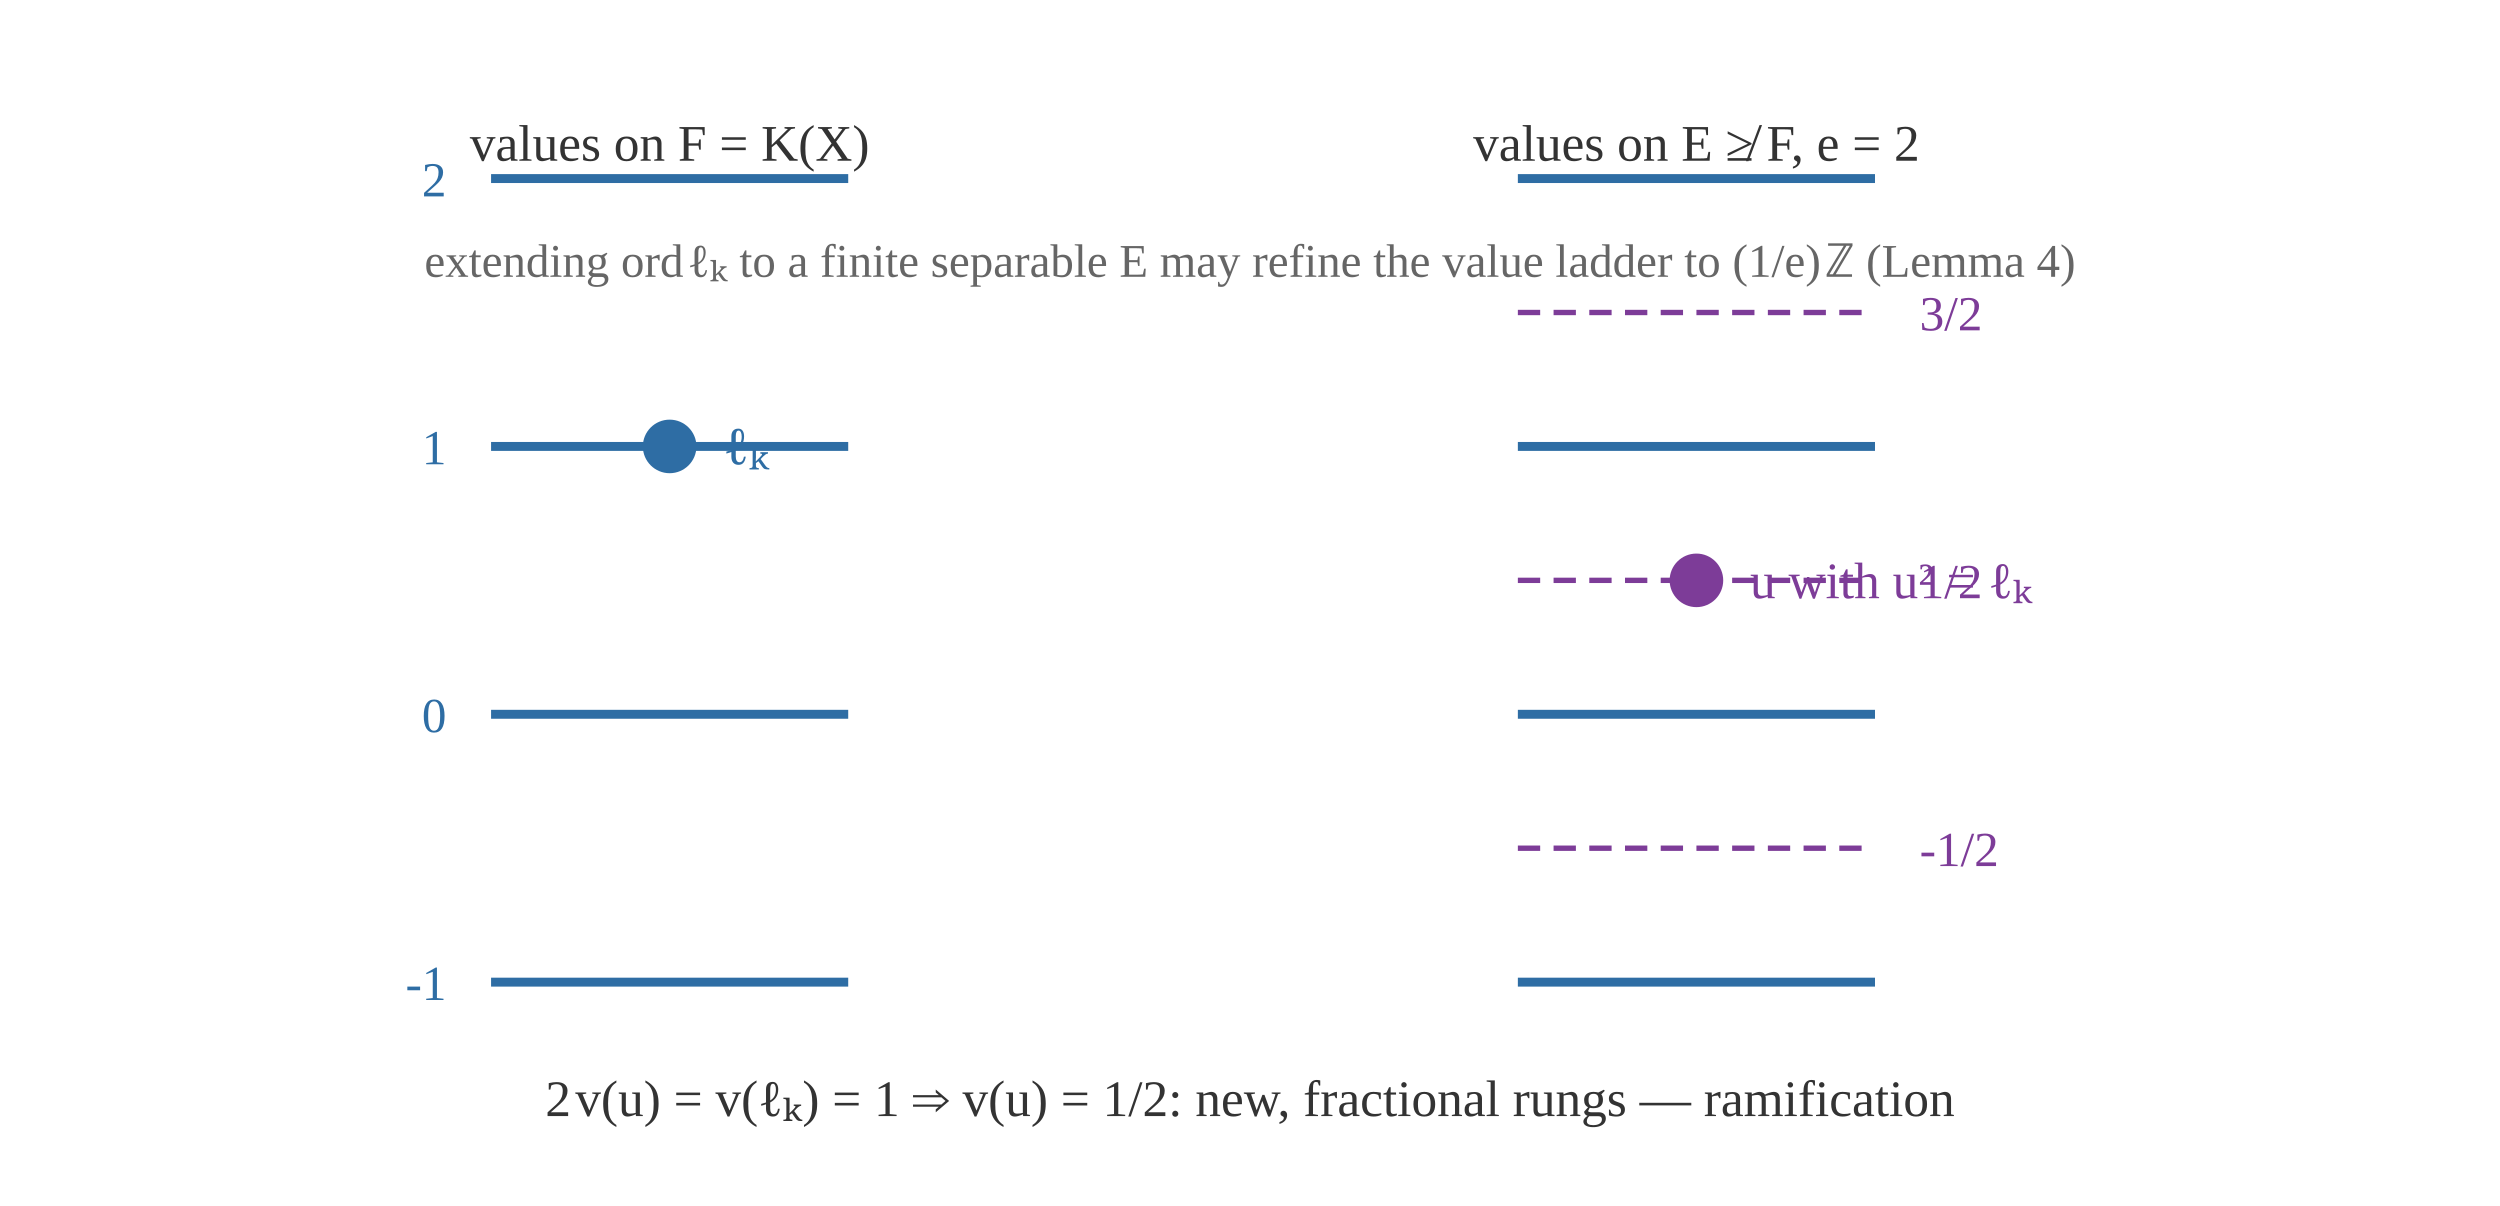
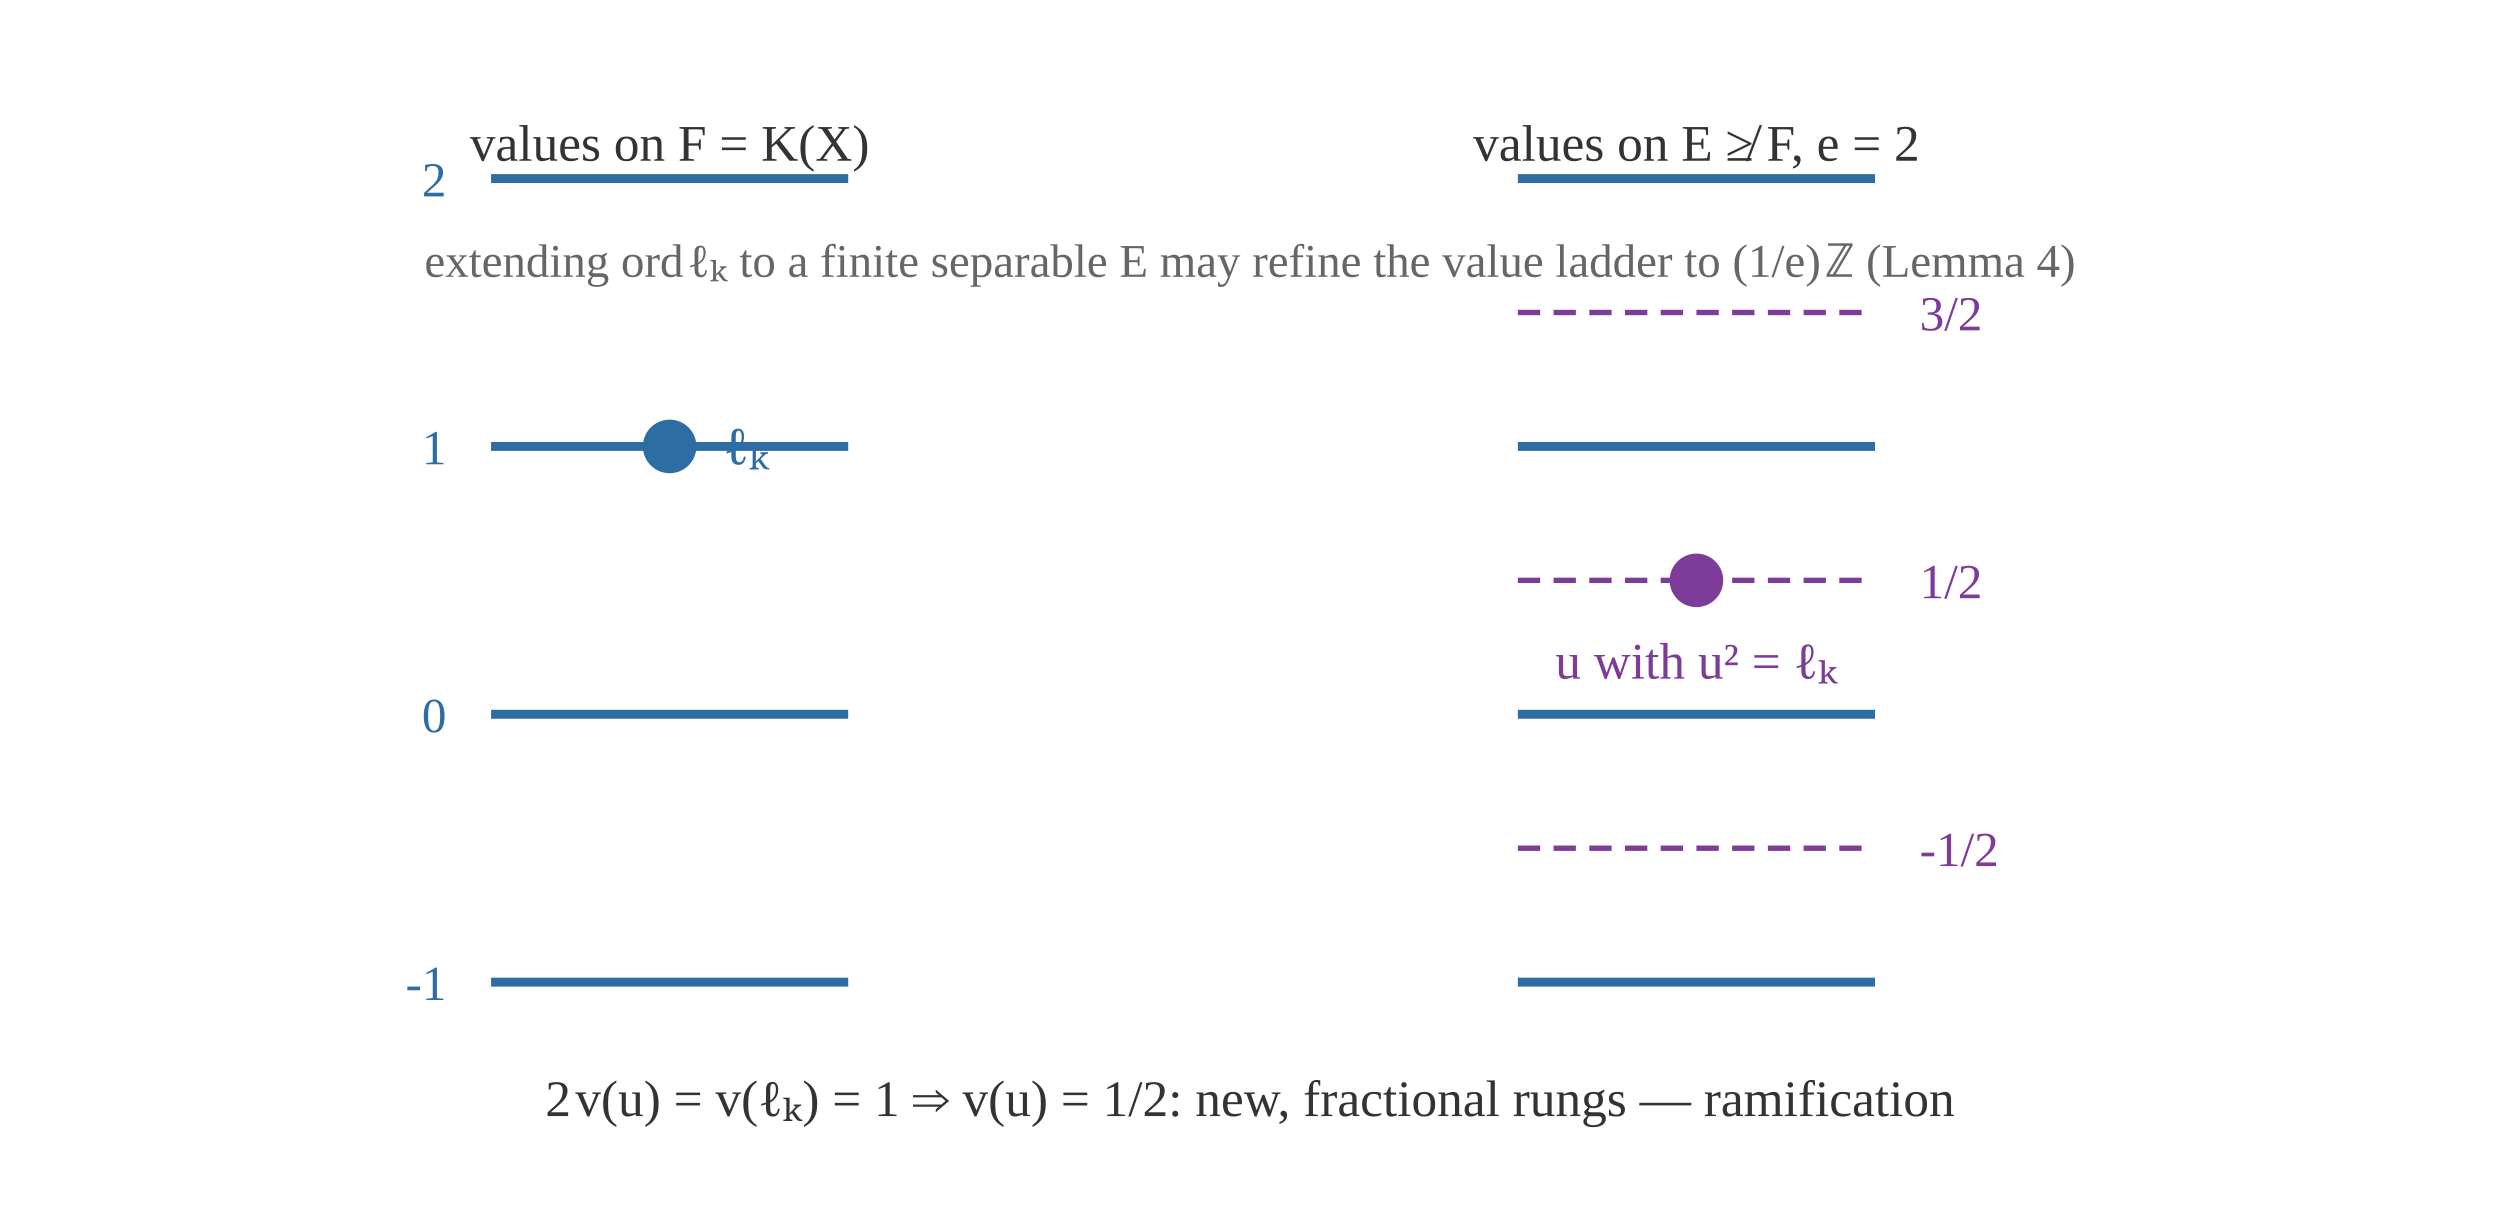
<svg class="setupfig" viewBox="0 0 560 270" width="100%" role="img" aria-label="Ramification refines the valuation ladder">
  <text x="150" y="36" font-size="11.5" text-anchor="middle" fill="#333">values on F = K(X)</text>
  <text x="380" y="36" font-size="11.5" text-anchor="middle" fill="#333">values on E ≱ F, e = 2</text>
  <line x1="110" y1="220" x2="190" y2="220" stroke="#2e6da4" stroke-width="2" />
  <text x="100" y="224" font-size="11" text-anchor="end" fill="#2e6da4">-1</text>
  <line x1="110" y1="160" x2="190" y2="160" stroke="#2e6da4" stroke-width="2" />
  <text x="100" y="164" font-size="11" text-anchor="end" fill="#2e6da4">0</text>
  <line x1="110" y1="100" x2="190" y2="100" stroke="#2e6da4" stroke-width="2" />
  <text x="100" y="104" font-size="11" text-anchor="end" fill="#2e6da4">1</text>
  <line x1="110" y1="40" x2="190" y2="40" stroke="#2e6da4" stroke-width="2" />
  <text x="100" y="44" font-size="11" text-anchor="end" fill="#2e6da4">2</text>
  <line x1="340" y1="220" x2="420" y2="220" stroke="#2e6da4" stroke-width="2" />
  <line x1="340" y1="190" x2="420" y2="190" stroke="#7d3c98" stroke-width="1.2" stroke-dasharray="5 3" />
  <text x="430" y="194" font-size="11" text-anchor="start" fill="#7d3c98">-1/2</text>
  <line x1="340" y1="160" x2="420" y2="160" stroke="#2e6da4" stroke-width="2" />
  <line x1="340" y1="130" x2="420" y2="130" stroke="#7d3c98" stroke-width="1.2" stroke-dasharray="5 3" />
  <text x="430" y="134" font-size="11" text-anchor="start" fill="#7d3c98">1/2</text>
  <line x1="340" y1="100" x2="420" y2="100" stroke="#2e6da4" stroke-width="2" />
  <line x1="340" y1="70" x2="420" y2="70" stroke="#7d3c98" stroke-width="1.2" stroke-dasharray="5 3" />
  <text x="430" y="74" font-size="11" text-anchor="start" fill="#7d3c98">3/2</text>
  <line x1="340" y1="40" x2="420" y2="40" stroke="#2e6da4" stroke-width="2" />
  <circle cx="150" cy="100" r="6" fill="#2e6da4" stroke="none" />
  <text x="162" y="104" font-size="12" text-anchor="start" fill="#2e6da4" class="v">ℓₖ</text>
  <circle cx="380" cy="130" r="6" fill="#7d3c98" stroke="none" />
-   <text x="392" y="134" font-size="11.5" text-anchor="start" fill="#7d3c98">u with u² = ℓₖ</text>
+   <text x="380" y="152" font-size="11.5" text-anchor="middle" fill="#7d3c98">u with u² = ℓₖ</text>
  <text x="280" y="250" font-size="11.5" text-anchor="middle" fill="#333">2 v(u) = v(ℓₖ) = 1 ⇒ v(u) = 1/2: new, fractional rungs — ramification</text>
  <text x="280" y="62" font-size="10.5" text-anchor="middle" fill="#666">extending ord ℓₖ to a finite separable E may refine the value ladder to (1/e) ℤ (Lemma 4)</text>
</svg>
